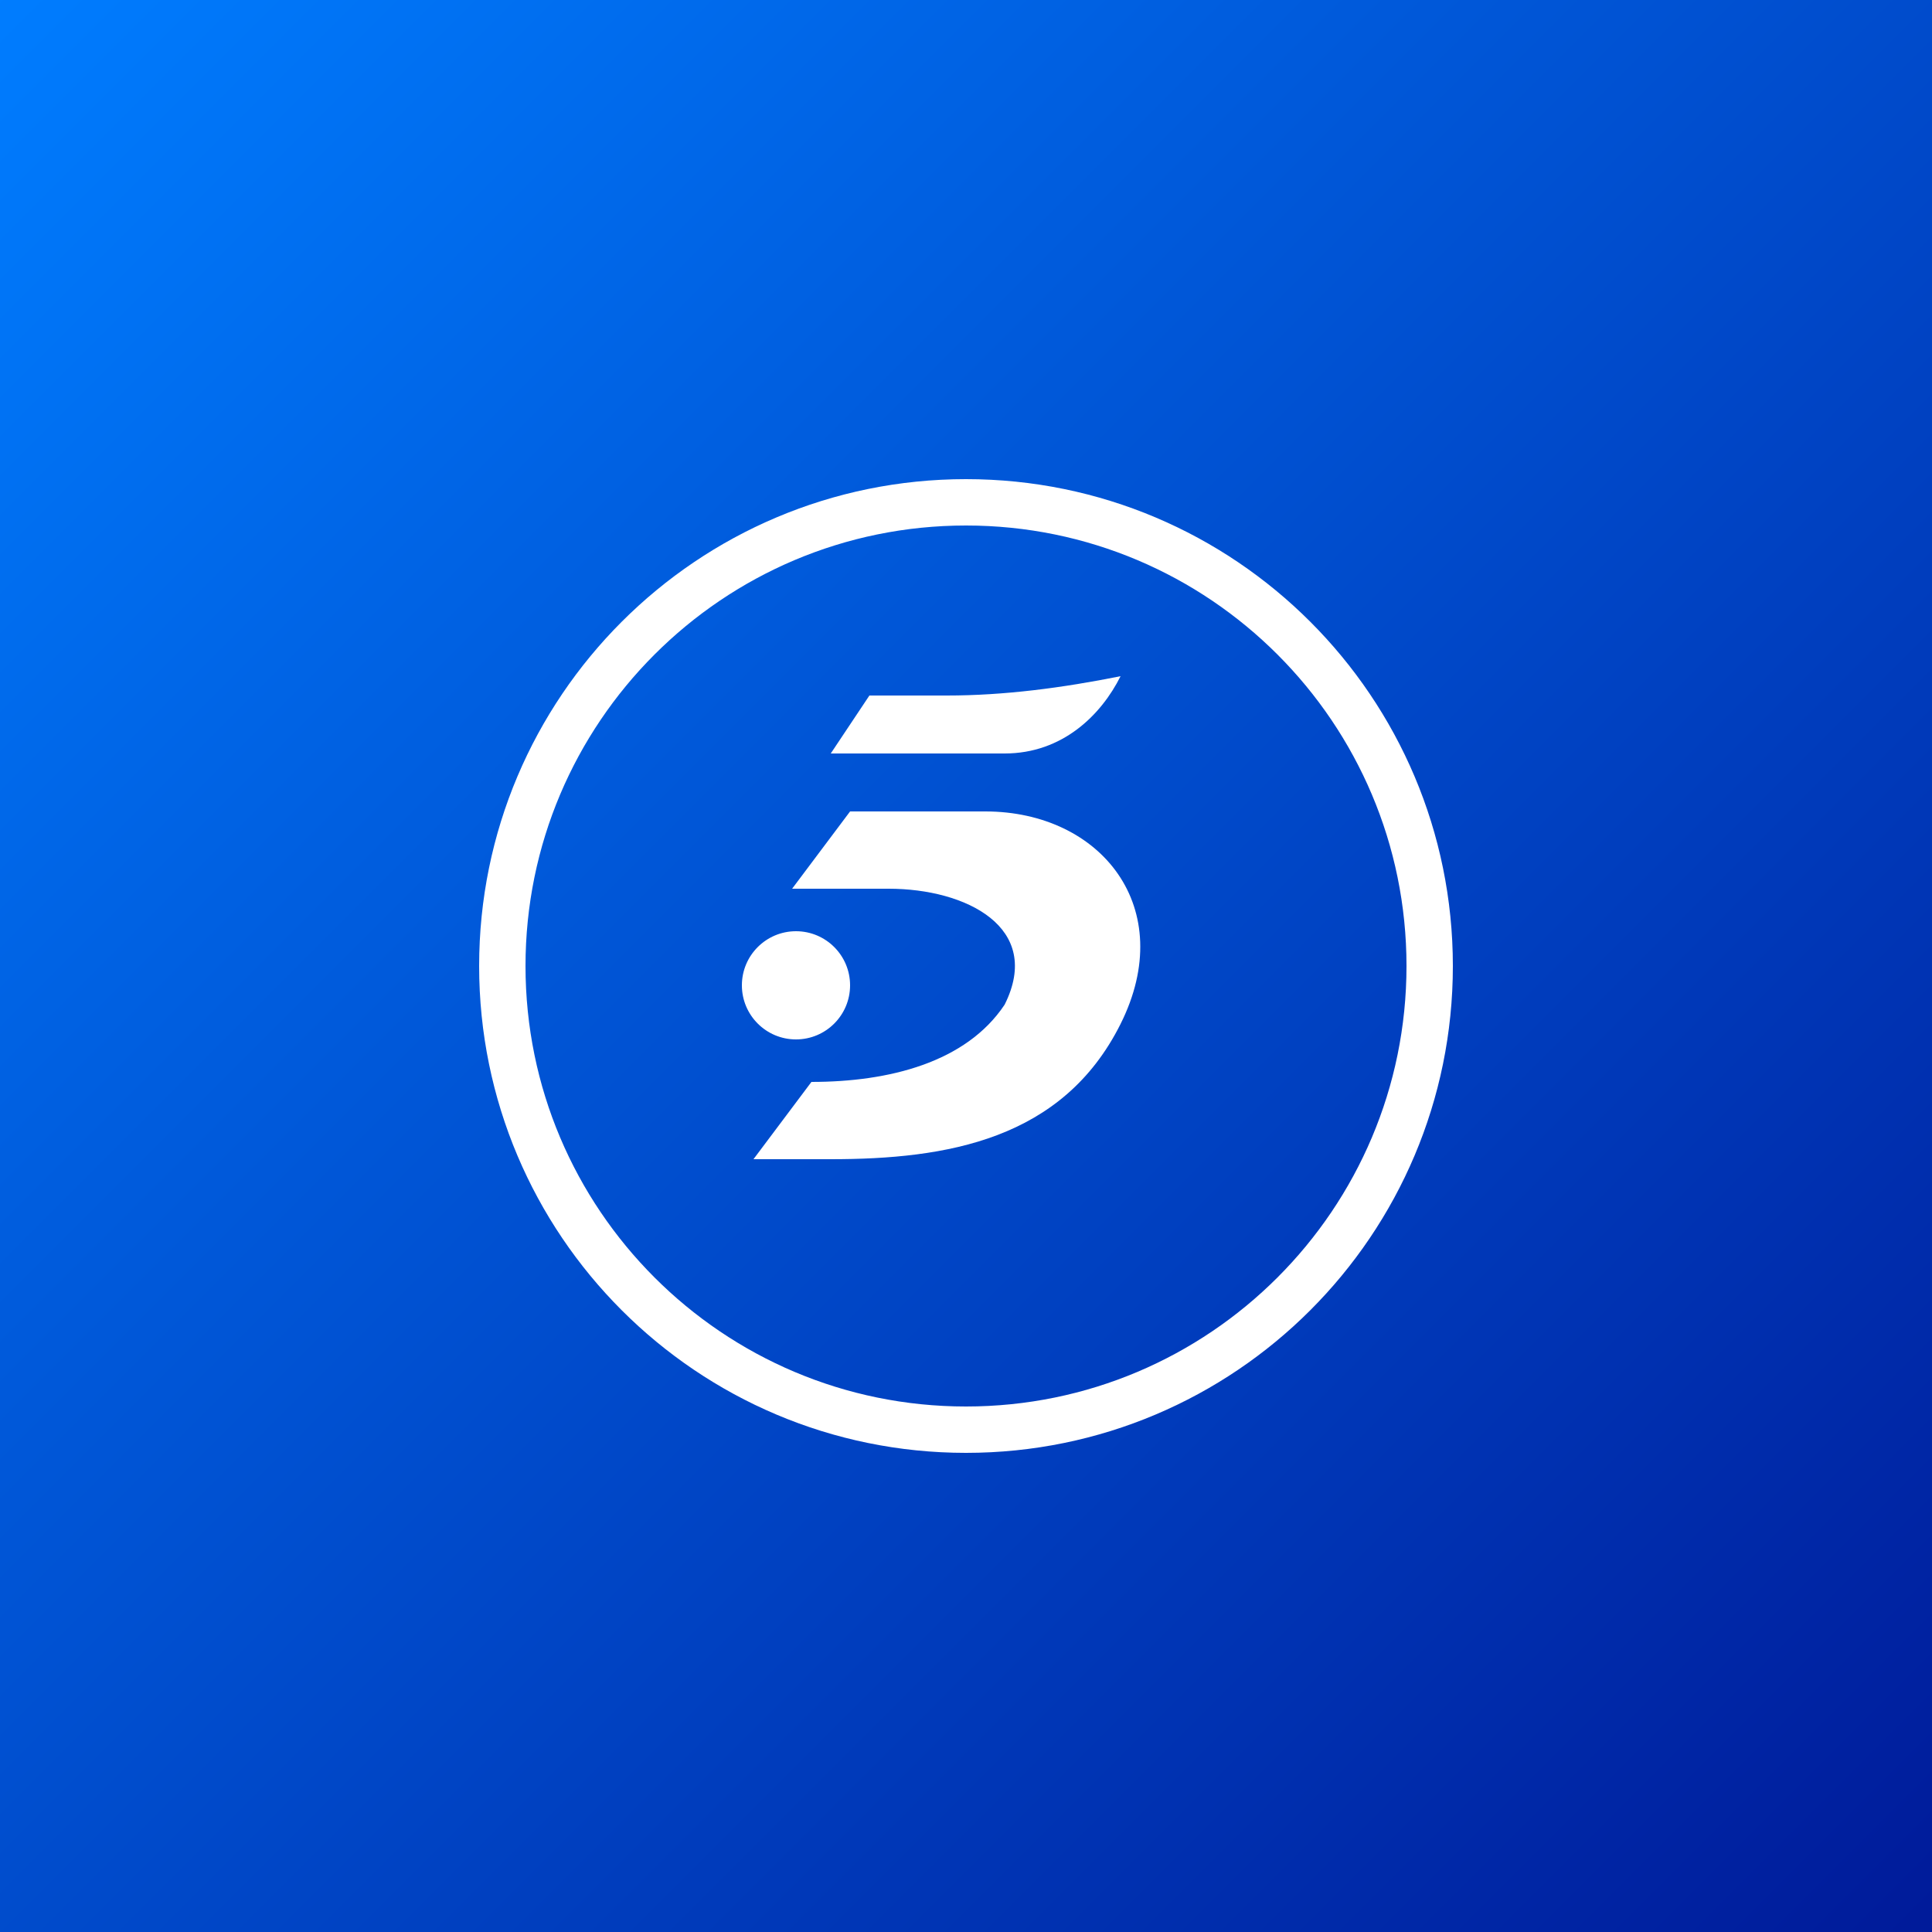
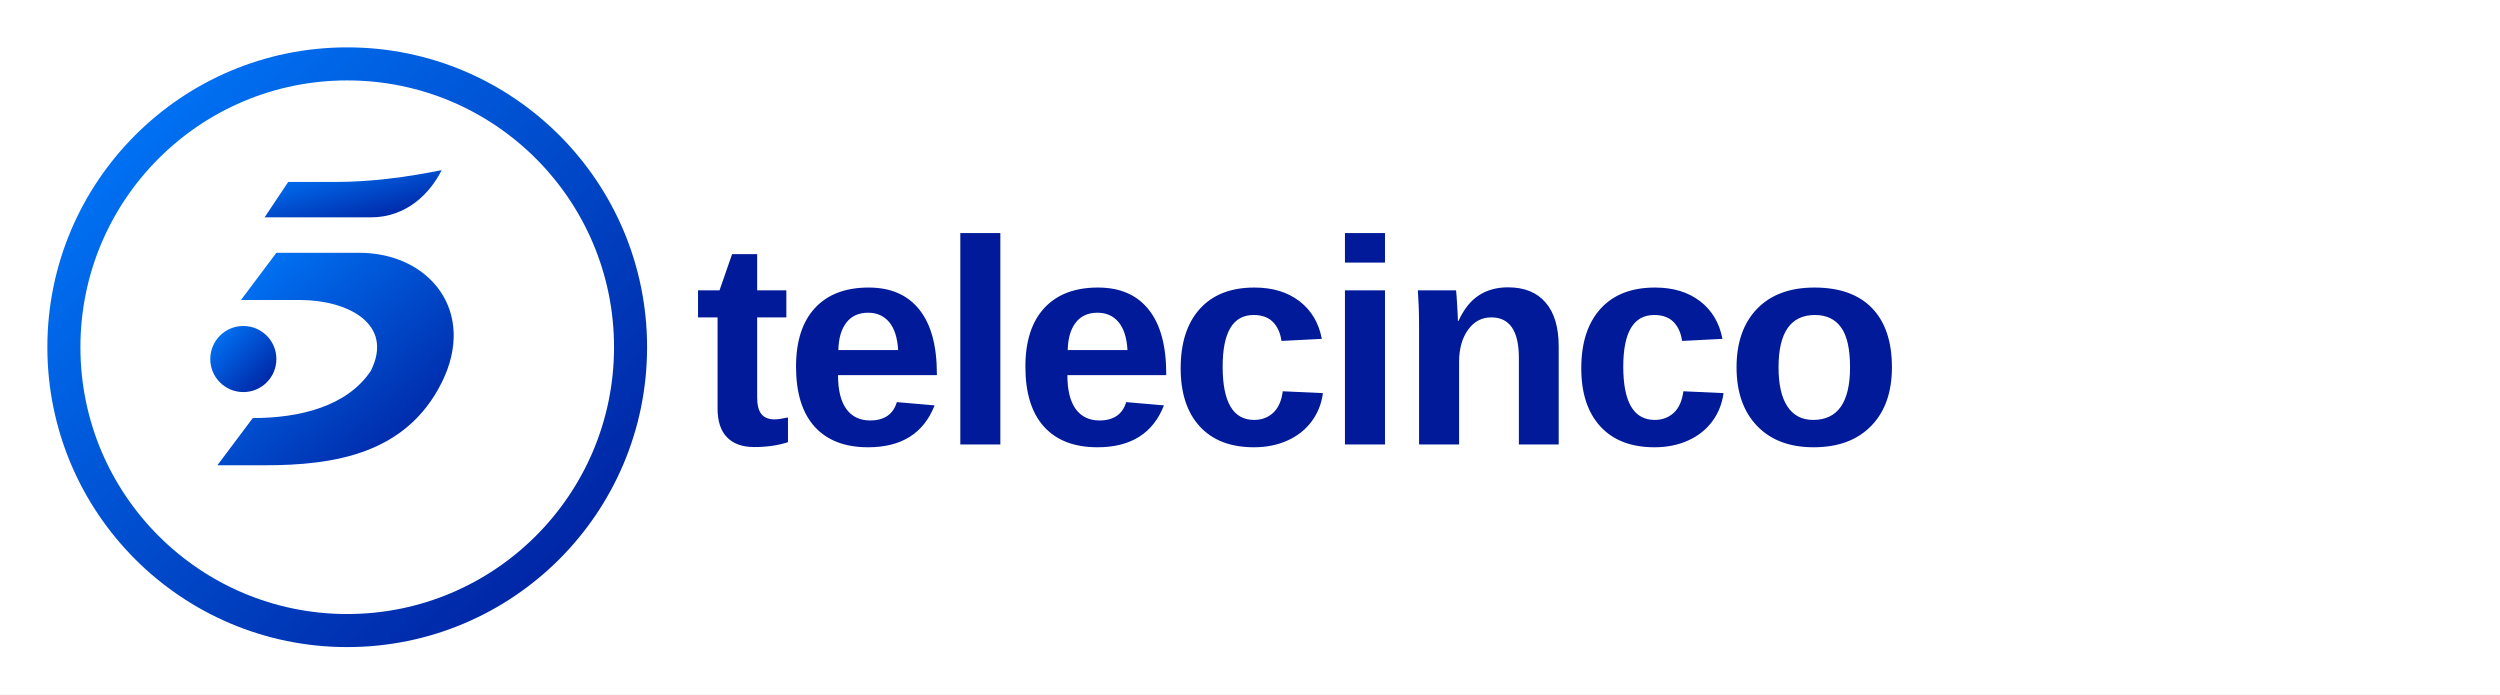
- <svg xmlns="http://www.w3.org/2000/svg" viewBox="0 0 500 500" width="100%" height="100%">
+ <svg xmlns="http://www.w3.org/2000/svg" viewBox="0 0 360 100" width="360" height="100">
  <defs>
-     <linearGradient id="bg" x1="0%" y1="0%" x2="100%" y2="100%">
+     <linearGradient id="t5" x1="0%" y1="0%" x2="100%" y2="100%">
      <stop offset="0%" stop-color="#007dff" />
      <stop offset="100%" stop-color="#001a99" />
    </linearGradient>
  </defs>
-   <rect width="500" height="500" fill="url(#bg)" />
-   <circle cx="250" cy="250" r="120" stroke="#ffffff" stroke-width="12" fill="none" />
-   <path d="M 215 195            L 260 195            C 275 195, 285 185, 290 175            C 275 178, 260 180, 245 180            L 225 180 Z" fill="#ffffff" />
-   <path d="M 220 210            L 255 210            C 285 210, 305 235, 290 265            C 275 295, 245 300, 215 300            L 195 300            L 210 280            C 230 280, 250 275, 260 260            C 270 240, 250 230, 230 230            L 205 230 Z" fill="#ffffff" />
-   <circle cx="206" cy="255" r="14" fill="#ffffff" />
+   <rect width="360" height="100" fill="white" />
+   <g transform="translate(50,50) scale(0.34) translate(-250,-250)">
+     <circle cx="250" cy="250" r="120" stroke="url(#t5)" stroke-width="14" fill="none" />
+     <path d="M 215 195              L 260 195              C 275 195, 285 185, 290 175              C 275 178, 260 180, 245 180              L 225 180 Z" fill="url(#t5)" />
+     <path d="M 220 210              L 255 210              C 285 210, 305 235, 290 265              C 275 295, 245 300, 215 300              L 195 300              L 210 280              C 230 280, 250 275, 260 260              C 270 240, 250 230, 230 230              L 205 230 Z" fill="url(#t5)" />
+     <circle cx="206" cy="255" r="14" fill="url(#t5)" />
+   </g>
+   <text x="100" y="64" font-family="'Arial', 'Helvetica Neue', sans-serif" font-size="42" font-weight="900" fill="#001a99" letter-spacing="-1">telecinco</text>
</svg>
